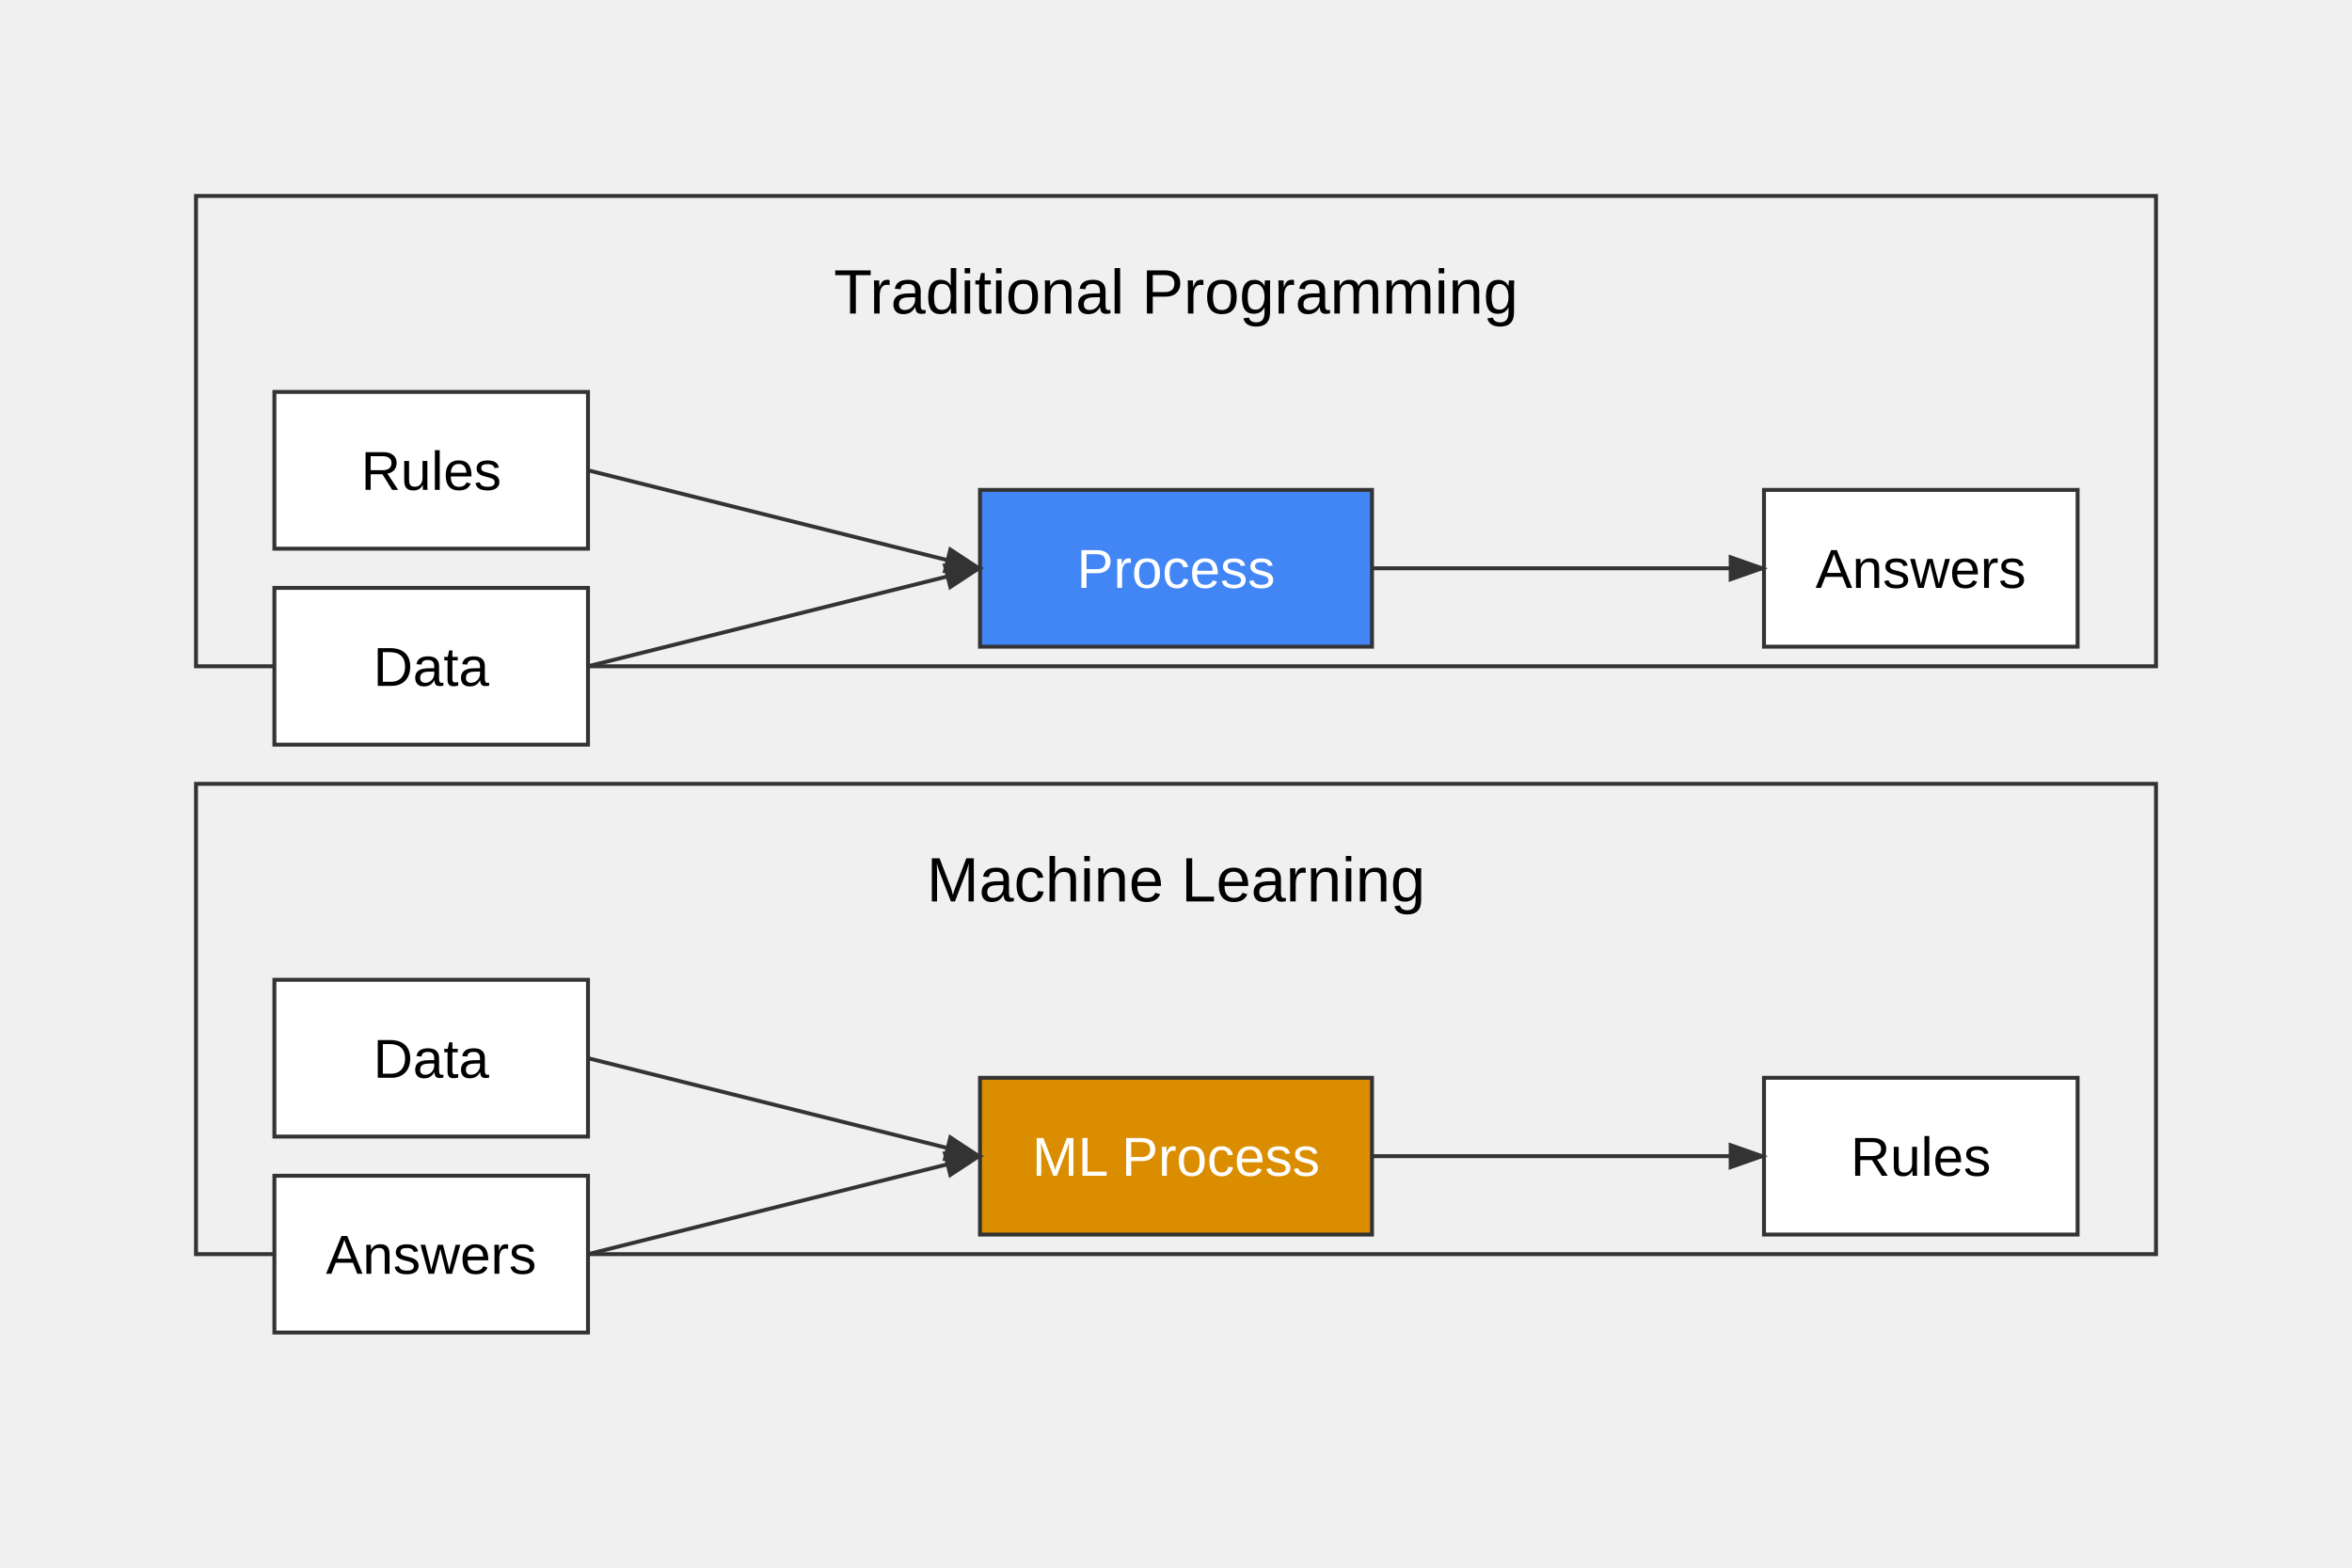
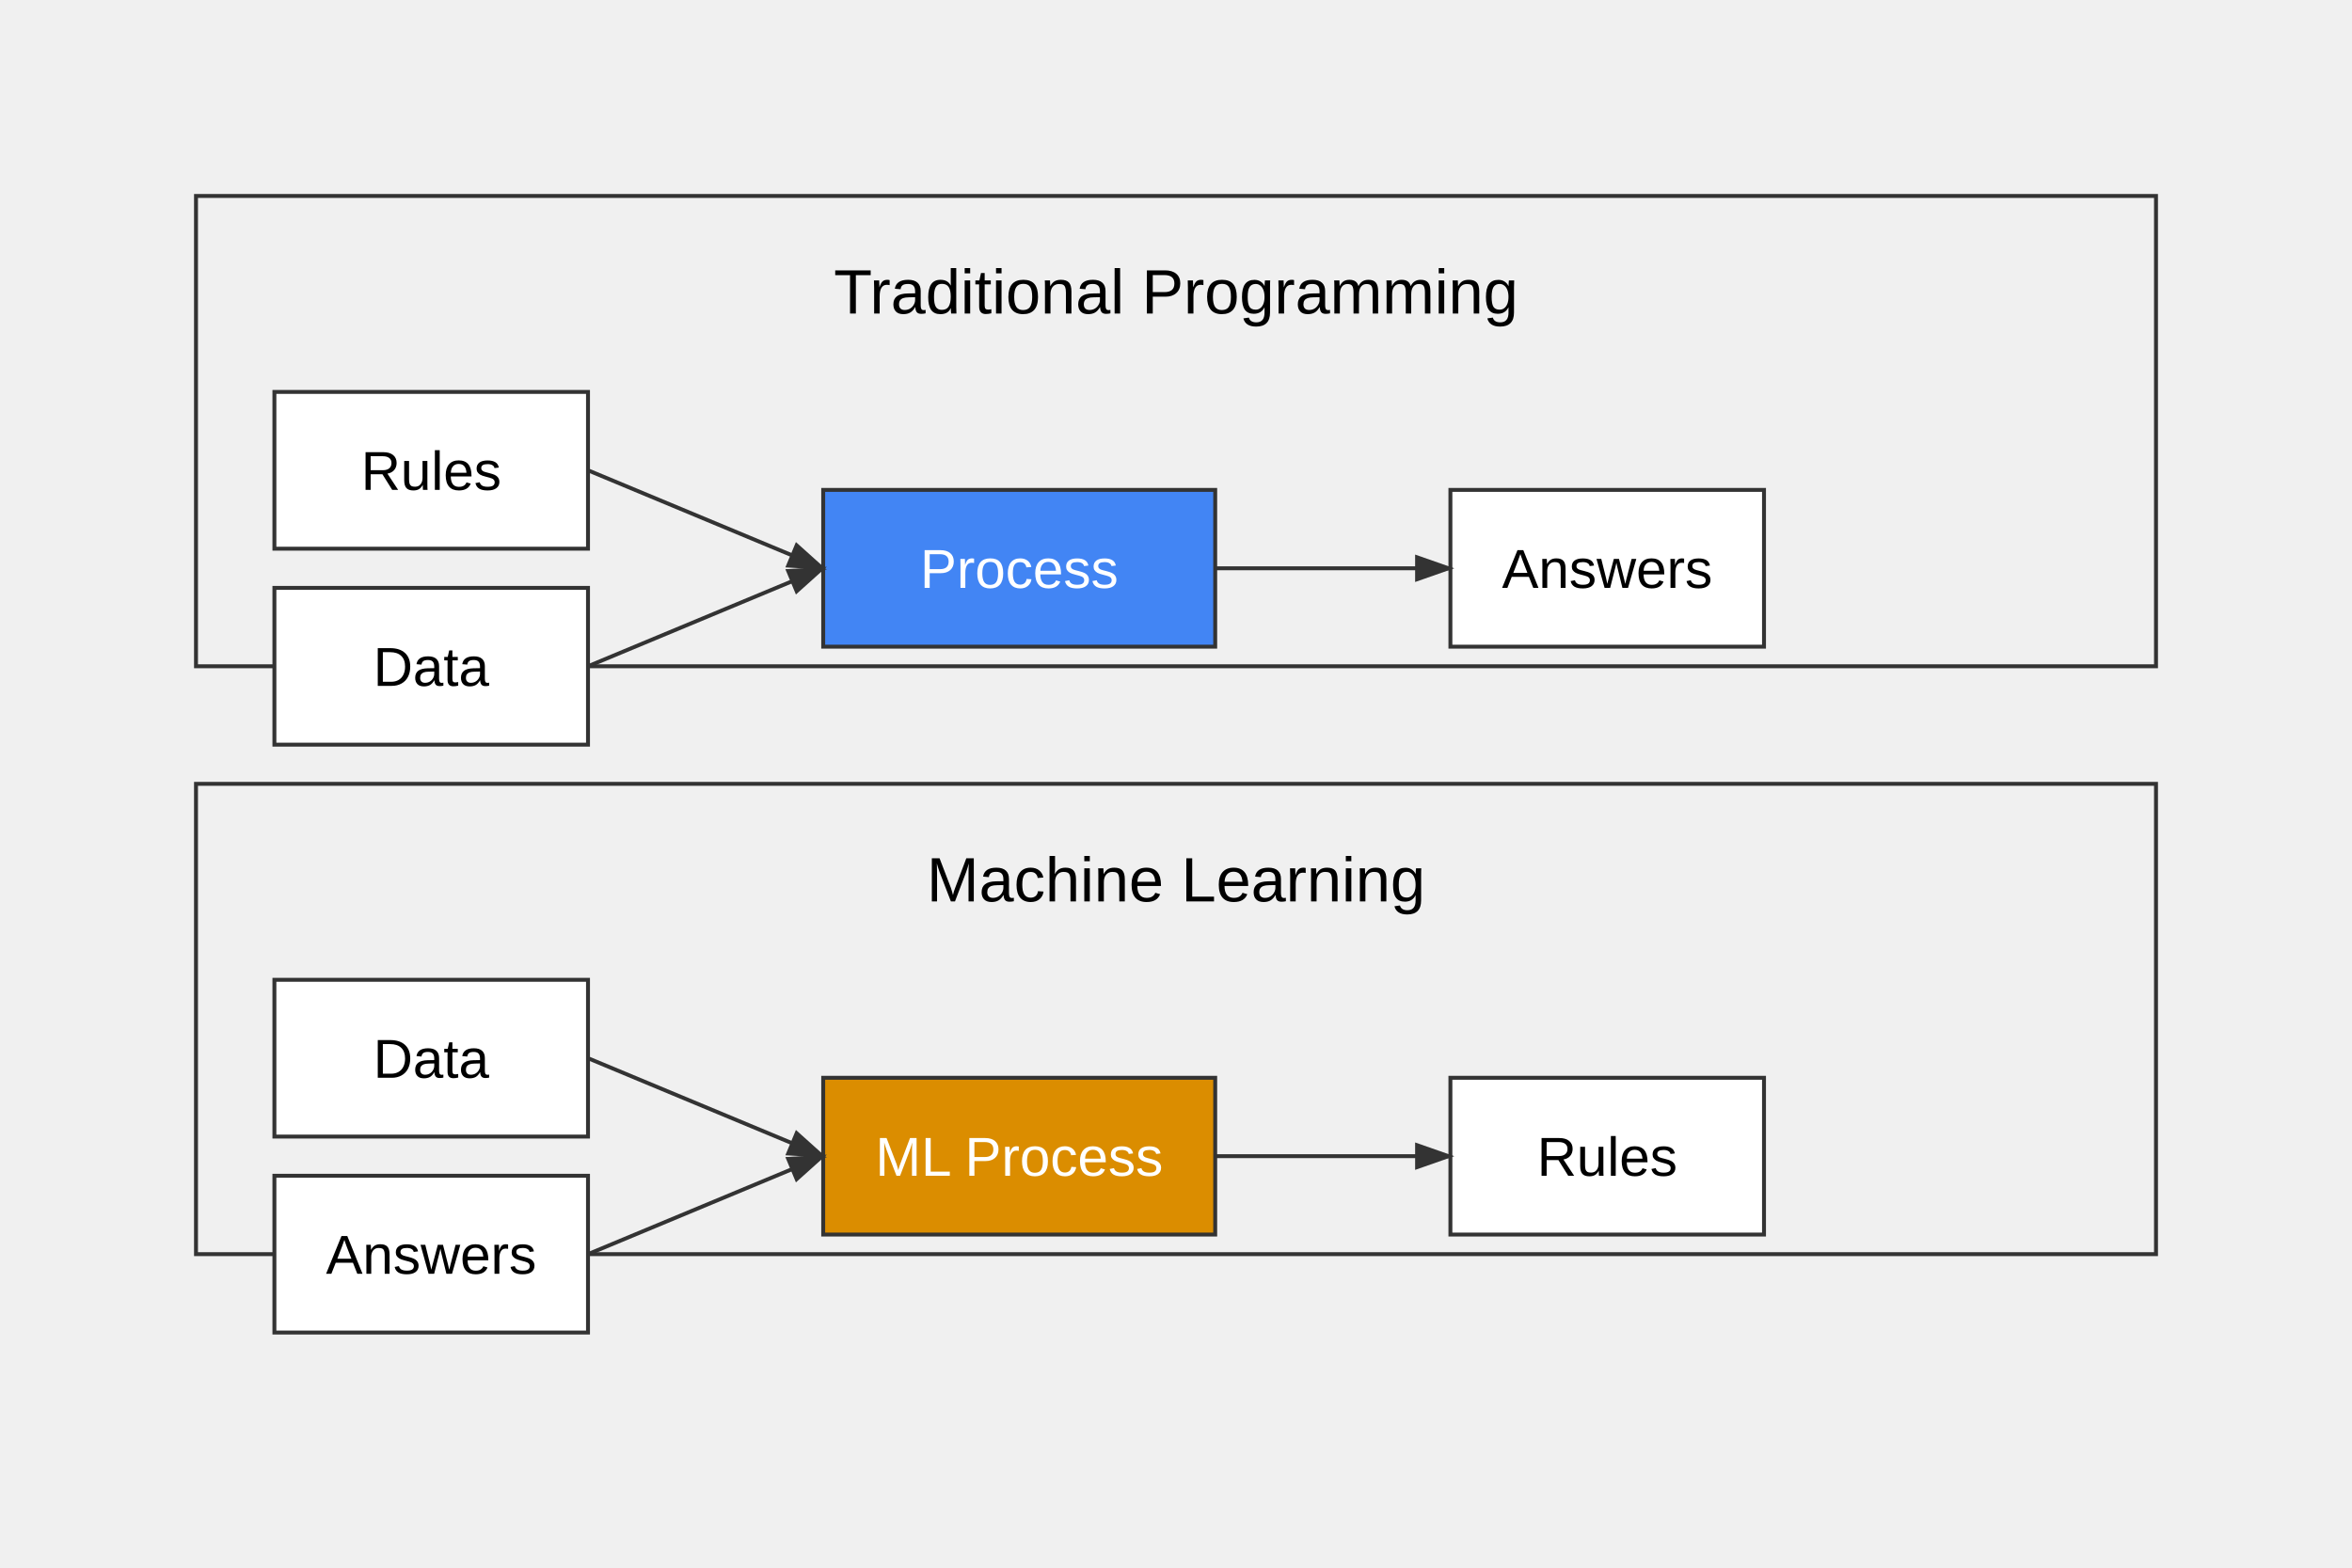
<svg xmlns="http://www.w3.org/2000/svg" width="600" height="400">
  <g transform="translate(50,50)">
    <rect x="0" y="0" width="500" height="120" fill="none" stroke="#333" stroke-width="1" />
    <text x="250" y="30" text-anchor="middle" font-family="Arial" font-size="16">Traditional Programming</text>
    <rect x="20" y="50" width="80" height="40" fill="white" stroke="#333" />
    <text x="60" y="75" text-anchor="middle" font-family="Arial" font-size="14">Rules</text>
    <rect x="20" y="100" width="80" height="40" fill="white" stroke="#333" />
    <text x="60" y="125" text-anchor="middle" font-family="Arial" font-size="14">Data</text>
-     <rect x="200" y="75" width="100" height="40" fill="#4285F4" stroke="#333" />
-     <text x="250" y="100" text-anchor="middle" font-family="Arial" font-size="14" fill="white">Process</text>
-     <rect x="400" y="75" width="80" height="40" fill="white" stroke="#333" />
-     <text x="440" y="100" text-anchor="middle" font-family="Arial" font-size="14">Answers</text>
-     <path d="M100,70 L200,95" stroke="#333" fill="none" marker-end="url(#arrowhead)" />
-     <path d="M100,120 L200,95" stroke="#333" fill="none" marker-end="url(#arrowhead)" />
-     <path d="M300,95 L400,95" stroke="#333" fill="none" marker-end="url(#arrowhead)" />
+     <rect x="160" y="75" width="100" height="40" fill="#4285F4" stroke="#333" />
+     <text x="210" y="100" text-anchor="middle" font-family="Arial" font-size="14" fill="white">Process</text>
+     <rect x="320" y="75" width="80" height="40" fill="white" stroke="#333" />
+     <text x="360" y="100" text-anchor="middle" font-family="Arial" font-size="14">Answers</text>
+     <path d="M100,70 L160,95" stroke="#333" fill="none" marker-end="url(#arrowhead)" />
+     <path d="M100,120 L160,95" stroke="#333" fill="none" marker-end="url(#arrowhead)" />
+     <path d="M260,95 L320,95" stroke="#333" fill="none" marker-end="url(#arrowhead)" />
  </g>
  <g transform="translate(50,200)">
    <rect x="0" y="0" width="500" height="120" fill="none" stroke="#333" stroke-width="1" />
    <text x="250" y="30" text-anchor="middle" font-family="Arial" font-size="16">Machine Learning</text>
    <rect x="20" y="50" width="80" height="40" fill="white" stroke="#333" />
    <text x="60" y="75" text-anchor="middle" font-family="Arial" font-size="14">Data</text>
    <rect x="20" y="100" width="80" height="40" fill="white" stroke="#333" />
    <text x="60" y="125" text-anchor="middle" font-family="Arial" font-size="14">Answers</text>
-     <rect x="200" y="75" width="100" height="40" fill="#DB8D00" stroke="#333" />
-     <text x="250" y="100" text-anchor="middle" font-family="Arial" font-size="14" fill="white">ML Process</text>
-     <rect x="400" y="75" width="80" height="40" fill="white" stroke="#333" />
-     <text x="440" y="100" text-anchor="middle" font-family="Arial" font-size="14">Rules</text>
-     <path d="M100,70 L200,95" stroke="#333" fill="none" marker-end="url(#arrowhead)" />
-     <path d="M100,120 L200,95" stroke="#333" fill="none" marker-end="url(#arrowhead)" />
-     <path d="M300,95 L400,95" stroke="#333" fill="none" marker-end="url(#arrowhead)" />
+     <rect x="160" y="75" width="100" height="40" fill="#DB8D00" stroke="#333" />
+     <text x="210" y="100" text-anchor="middle" font-family="Arial" font-size="14" fill="white">ML Process</text>
+     <rect x="320" y="75" width="80" height="40" fill="white" stroke="#333" />
+     <text x="360" y="100" text-anchor="middle" font-family="Arial" font-size="14">Rules</text>
+     <path d="M100,70 L160,95" stroke="#333" fill="none" marker-end="url(#arrowhead)" />
+     <path d="M100,120 L160,95" stroke="#333" fill="none" marker-end="url(#arrowhead)" />
+     <path d="M260,95 L320,95" stroke="#333" fill="none" marker-end="url(#arrowhead)" />
  </g>
  <defs>
    <marker id="arrowhead" markerWidth="10" markerHeight="7" refX="9" refY="3.5" orient="auto">
      <polygon points="0 0, 10 3.5, 0 7" fill="#333" />
    </marker>
  </defs>
</svg>
